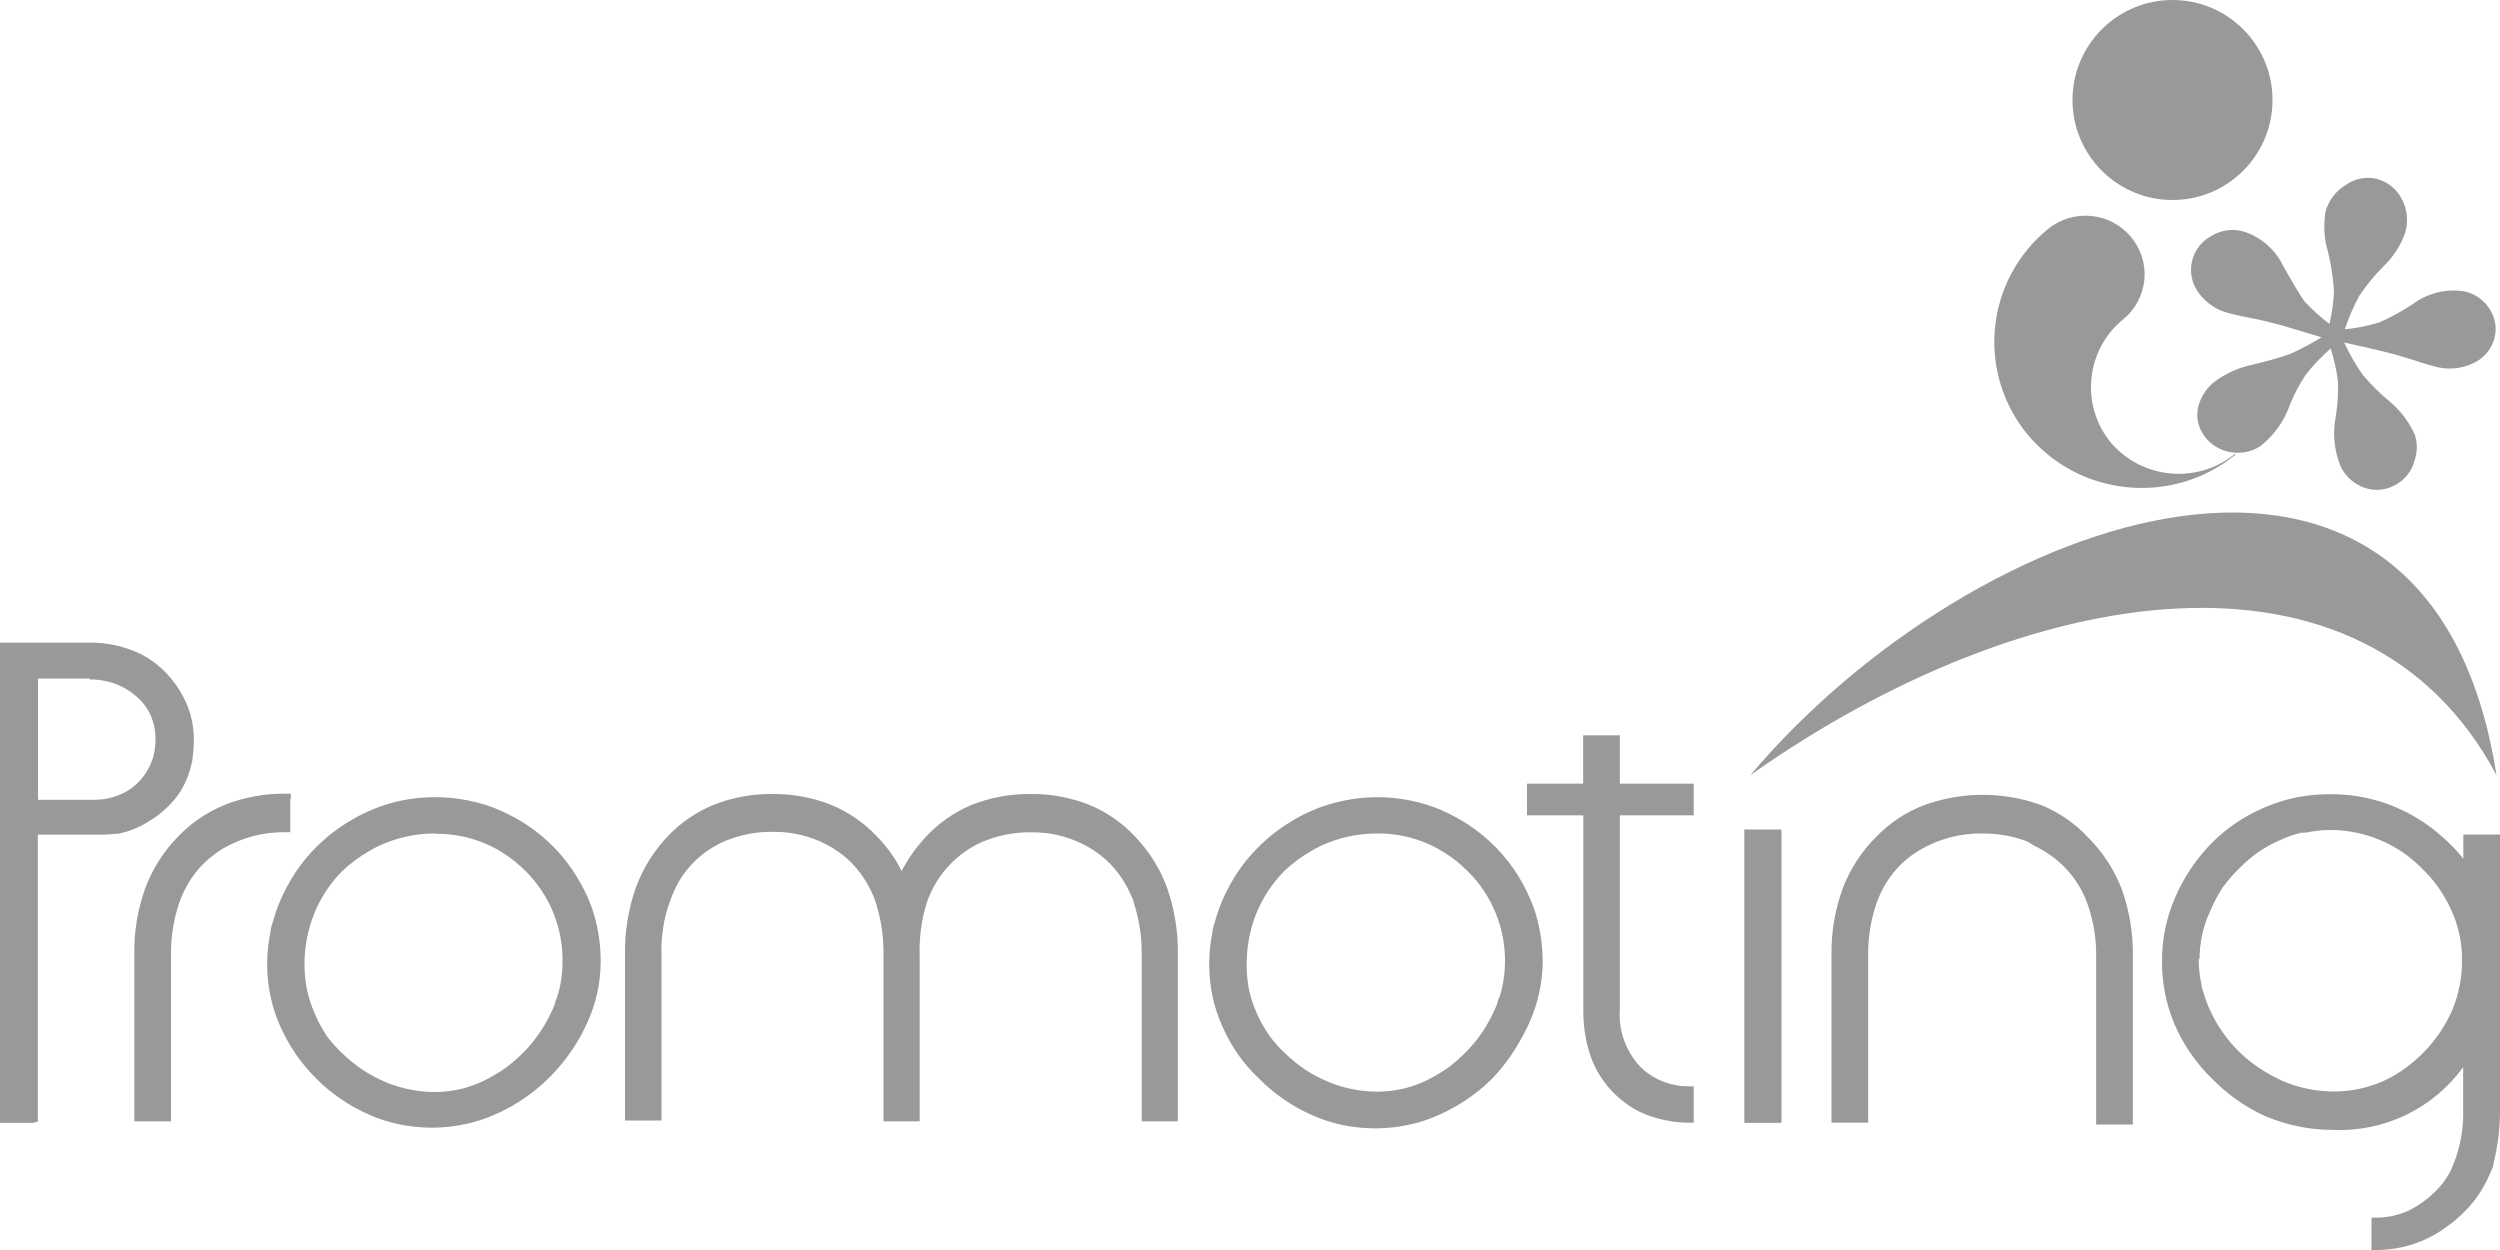
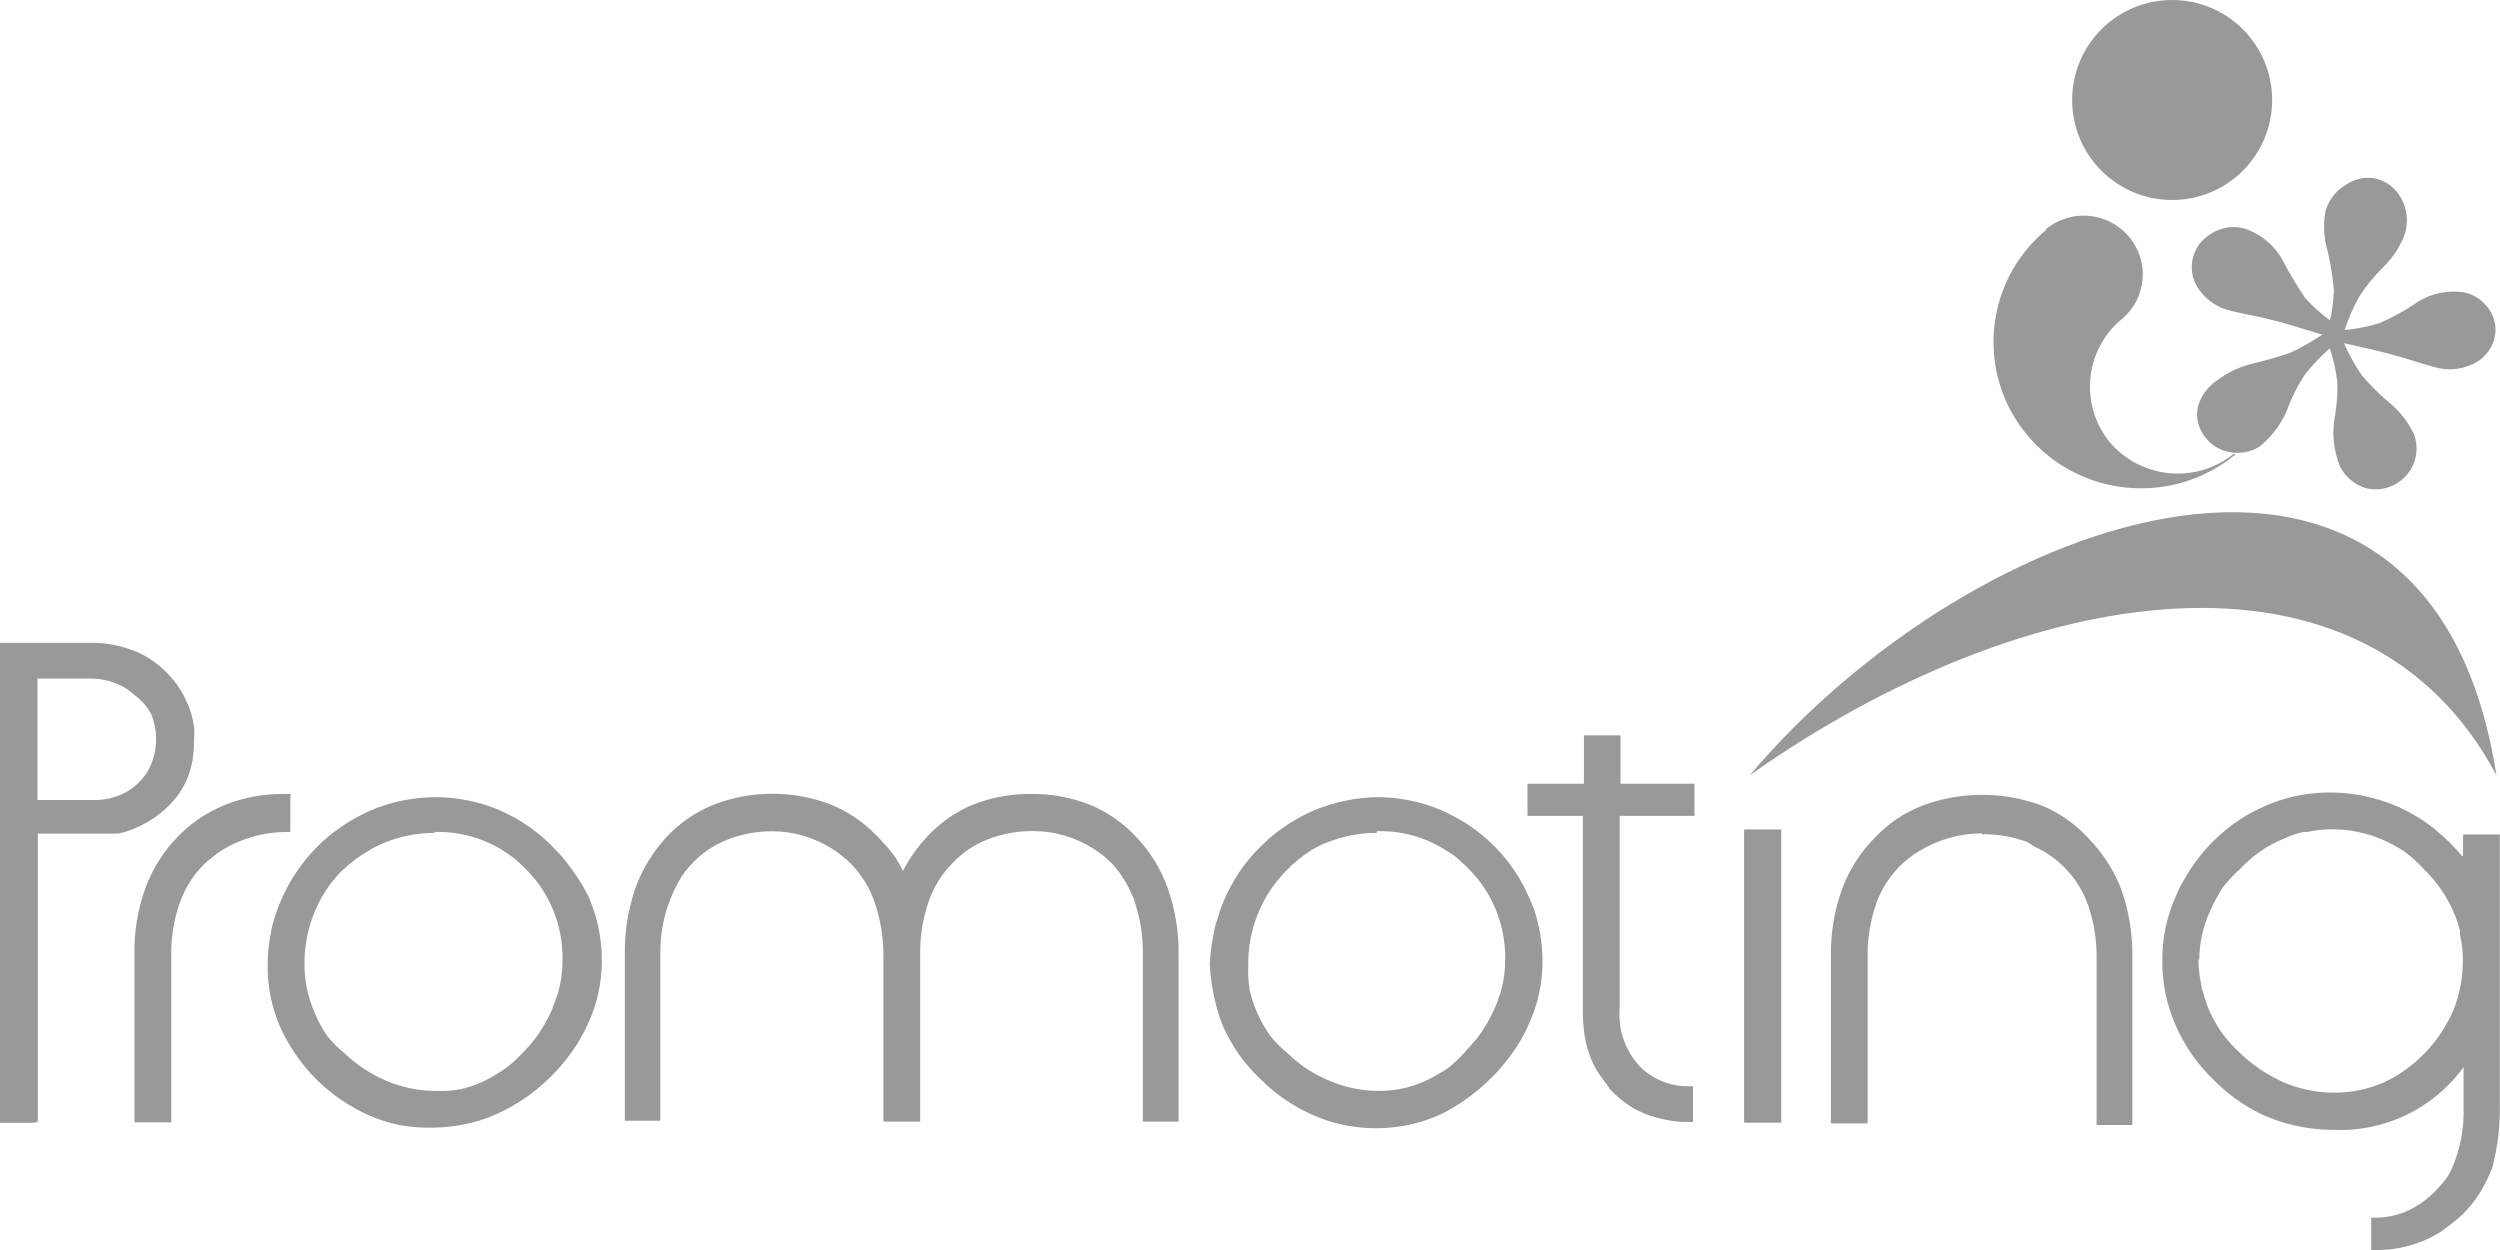
- <svg xmlns="http://www.w3.org/2000/svg" id="promoting" width="150" height="75">
+ <svg xmlns="http://www.w3.org/2000/svg" id="promoting" width="140" height="70">
  <defs>
    <style>.cls-1,.cls-2{fill:#999}.cls-2{fill-rule:evenodd}</style>
  </defs>
-   <path class="cls-1" d="M110.18 87.25v-1.46h2.2V102a13.48 13.48 0 01-.39 3.54c0 .16-.1.32-.16.48l-.2.45a7 7 0 01-1.51 2.08 8.39 8.39 0 01-.65.56c-.22.17-.45.33-.67.48a7.08 7.08 0 01-3.84 1.13h-.29v-1.94h.3a4.68 4.68 0 002-.46l.31-.17a6.2 6.2 0 001.49-1.23 3.43 3.43 0 00.36-.47 3.88 3.88 0 00.31-.53 8.29 8.29 0 00.73-3.73v-2.44a9.13 9.13 0 01-7.83 3.76 10.22 10.22 0 01-3.89-.76 5.65 5.65 0 01-.57-.26 10.63 10.63 0 01-2.73-2 10.19 10.19 0 01-2.28-3.27 9.56 9.56 0 01-.77-3.83 9.42 9.42 0 01.81-3.87l.23-.5c.08-.16.17-.32.26-.48a10.57 10.57 0 011.66-2.21l.39-.38.41-.35a10.06 10.06 0 012.41-1.44 9.85 9.85 0 011.91-.6 10.4 10.4 0 012-.19 10.07 10.07 0 013.4.57l.51.2a10.09 10.09 0 012.48 1.49l.17.15.26.22a9.06 9.06 0 01.82.82l.14.16.14.17.1.13zm-15.88 6a7.38 7.38 0 00.17 1.56c0 .17.08.34.13.5a7.28 7.28 0 00.37 1 7.88 7.88 0 00.78 1.36 8.08 8.08 0 001 1.18l.32.29.33.28a9.77 9.77 0 001.92 1.15 7.87 7.87 0 003 .64 7.3 7.3 0 003-.6l.44-.21a8.56 8.56 0 003.78-4.13 7.7 7.7 0 00.56-3 6.82 6.82 0 00-.16-1.5l-.06-.24a6.58 6.58 0 00-.42-1.2c-.06-.13-.12-.26-.19-.39s-.13-.25-.21-.38a7.57 7.57 0 00-1.33-1.7 8.26 8.26 0 00-1.18-1 8 8 0 00-1.35-.73 6.77 6.77 0 00-.71-.26 6 6 0 00-.73-.19 7.1 7.1 0 00-1.53-.16 6.91 6.91 0 00-1.51.16h-.25a5.87 5.87 0 00-1.2.41 7.59 7.59 0 00-1.35.73 7.74 7.74 0 00-1.18 1 8.27 8.27 0 00-1 1.15 8.45 8.45 0 00-.74 1.4 6.91 6.91 0 00-.49 1.43 7.29 7.29 0 00-.16 1.48zM45 83.55a10.23 10.23 0 012 .2 9.42 9.42 0 011.87.58l.49.23.48.25a10.1 10.1 0 013.4 3.1 10.44 10.44 0 01.92 1.68c.08.17.14.34.21.5s.12.35.17.52a9.92 9.92 0 01.4 2.8 8.47 8.47 0 01-.21 1.88 9 9 0 01-.61 1.84c-.07.16-.15.32-.24.49a5.42 5.42 0 01-.26.48 11.22 11.22 0 01-1.62 2.24c-.13.14-.26.26-.39.38s-.26.24-.41.36a10.83 10.83 0 01-2.41 1.5l-.52.22-.53.19a9.68 9.68 0 01-4.81.23 8.79 8.79 0 01-1.84-.6 10.05 10.05 0 01-1.67-.93 9.31 9.31 0 01-1.45-1.21 10 10 0 01-1.3-1.48 10.88 10.88 0 01-.94-1.67 9.33 9.33 0 01-.6-1.83 9.68 9.68 0 01-.2-1.94 9.58 9.58 0 01.2-1.93c0-.2.09-.41.15-.62a10.68 10.68 0 01.43-1.24 10.53 10.53 0 01.93-1.72 9.6 9.6 0 011.22-1.48 4.51 4.51 0 01.39-.37 4.59 4.59 0 01.41-.36 11 11 0 012.38-1.46 9.91 9.91 0 011.96-.62 9.8 9.8 0 012-.21zm0 2.18a7.94 7.94 0 00-3 .58 5.66 5.66 0 00-.89.44A7.91 7.91 0 0039.42 88a7.88 7.88 0 00-1.68 2.57 8.3 8.3 0 00-.56 3.07 7.51 7.51 0 00.15 1.51 7.42 7.42 0 00.48 1.42 8.73 8.73 0 00.74 1.3 7.72 7.72 0 001 1.11 8.75 8.75 0 001.16.93 8.64 8.64 0 001.35.71l.4.16.41.13a7.83 7.83 0 002.16.31 6.69 6.69 0 001.5-.17l.25-.06a7 7 0 001.18-.44 9.55 9.55 0 001.32-.78 9.65 9.65 0 001.13-1c.09-.1.19-.2.28-.31l.28-.33a8.61 8.61 0 001.1-1.85 4 4 0 00.16-.39c0-.14.1-.27.14-.4a7.19 7.19 0 00.31-2.06A7.54 7.54 0 0050.45 88c-.22-.21-.43-.41-.65-.59a6.63 6.63 0 00-.69-.49A7.34 7.34 0 0045 85.73zm-56.51-2.18a10.2 10.2 0 012 .2 9.22 9.22 0 011.87.58l.49.23.48.25a10.3 10.3 0 012.18 1.64 9.87 9.87 0 011.21 1.46 10.47 10.47 0 01.93 1.67l.2.5c.07.18.12.35.17.52a9.57 9.57 0 01.4 2.8 9.09 9.09 0 01-.2 1.88 9.06 9.06 0 01-.62 1.84l-.24.49c-.09.17-.17.33-.26.48a11.27 11.27 0 01-1.69 2.21l-.39.38-.42.36a10.61 10.61 0 01-2.41 1.5l-.52.22-.54.19a9.69 9.69 0 01-2.85.43 9.63 9.63 0 01-1.95-.2 8.61 8.61 0 01-1.84-.6 9.31 9.31 0 01-1.67-.93 9.87 9.87 0 01-1.46-1.21A10.66 10.66 0 01-19.85 99a10.88 10.88 0 01-.94-1.67 8.71 8.71 0 01-.6-1.83 9 9 0 01-.2-1.94 9.58 9.58 0 01.2-1.93c0-.2.09-.41.15-.62a9.09 9.09 0 01.43-1.24 10.53 10.53 0 01.93-1.72 9.54 9.54 0 011.21-1.48c.13-.13.26-.26.39-.37l.41-.36a11.07 11.07 0 012.39-1.46 9.69 9.69 0 011.91-.62 9.8 9.8 0 012-.21zm0 2.18a7.92 7.92 0 00-3 .58 6.24 6.24 0 00-.9.44A8.52 8.52 0 00-17.1 88a7.72 7.72 0 00-1.68 2.57 8.1 8.1 0 00-.57 3.07 7.51 7.51 0 00.16 1.51 7.39 7.39 0 00.47 1.42A8.26 8.26 0 00-18 97.9a8.4 8.4 0 001 1.1 8.85 8.85 0 001.17.93 8.54 8.54 0 001.34.71 3.7 3.7 0 00.4.16l.41.13a7.72 7.72 0 002.16.31 6.83 6.83 0 001.5-.17l.24-.06a7 7 0 001.18-.44 9 9 0 001.32-.78 9 9 0 001.14-1c.1-.1.2-.2.29-.31l.27-.33a8.65 8.65 0 001.11-1.85c.06-.13.11-.27.16-.39 0-.14.09-.27.13-.4a6.86 6.86 0 00.31-2.06A7.5 7.5 0 00-6.07 88c-.21-.21-.43-.41-.65-.59a7.76 7.76 0 00-.68-.49 7.36 7.36 0 00-4.1-1.17zm-24.12 17.36h-2V74.28h5.31a6.89 6.89 0 013.2.71 5.89 5.89 0 012.28 2.16 7.55 7.55 0 01.37.69 5.39 5.39 0 01.27.73 6.41 6.41 0 01.16.76 6.84 6.84 0 01.05.79 7.69 7.69 0 01-.08 1.1q0 .15-.06.33a4.8 4.8 0 01-.58 1.51 3 3 0 01-.21.33 3.24 3.24 0 01-.24.31 6.09 6.09 0 01-1.63 1.36 5.49 5.49 0 01-.84.42 5 5 0 01-.93.27h-.21a4.9 4.9 0 01-.77.05h-3.81v17.22zm3.39-26.66h-3.1v7.28h3.25a4.07 4.07 0 001.93-.43A3.47 3.47 0 00-28.81 82a3.39 3.39 0 00.39-.89 4.25 4.25 0 00.13-1 3.61 3.61 0 00-.28-1.45 3.31 3.31 0 00-.87-1.16l-.34-.27-.36-.22a4.18 4.18 0 00-2.09-.52zm12.04 7.22v2h-.29a7.28 7.28 0 00-3.78 1 5.46 5.46 0 00-.6.42 5 5 0 00-.55.48 6.16 6.16 0 00-1.27 1.89c-.06.14-.12.29-.17.43a9.43 9.43 0 00-.5 3.13v10h-2.2V93a11.11 11.11 0 01.66-4 8.8 8.8 0 012-3.12 8.06 8.06 0 012.32-1.67l.52-.23a9.77 9.77 0 013.59-.64h.3v.28zm74.5-.91h3.07v-2.9h2.2v2.9H64v1.9h-4.43v11.62a4.57 4.57 0 001.23 3.47c.11.11.23.21.35.31l.38.26a4.18 4.18 0 002.18.6H64v2.18h-.29a6.42 6.42 0 01-1.32-.13 7 7 0 01-1.26-.36l-.34-.15-.33-.17a6.19 6.19 0 01-1.47-1.2 2.15 2.15 0 01-.23-.28 3.15 3.15 0 01-.22-.29 5.54 5.54 0 01-.79-1.62 7.2 7.2 0 01-.28-1.22 9 9 0 01-.09-1.28V84.64H54v-1.9z" transform="translate(37.62 -35.72)" />
-   <path class="cls-1" d="M106.6 67.37h-1.94v-17.6h2.23v17.6h-.29z" />
-   <path class="cls-1" d="M17.56 93v10h-2.17V93a9.84 9.84 0 00-.47-3.15 6.35 6.35 0 00-1.41-2.32 6.28 6.28 0 00-.54-.49c-.18-.14-.38-.28-.58-.41a6.71 6.71 0 00-3.63-1 7.17 7.17 0 00-2.67.47 3.89 3.89 0 00-.38.16 5.86 5.86 0 00-1.74 1.23 5.43 5.43 0 00-.49.57 5.23 5.23 0 00-.41.63 8.5 8.5 0 00-1 4.26v10H-.12V93a11.69 11.69 0 01.64-4 9 9 0 011.92-3.1A7.93 7.93 0 015.22 84a9.32 9.32 0 013.5-.64 9.29 9.29 0 013.5.64A8 8 0 0115 85.91a8.89 8.89 0 011 1.23 8.68 8.68 0 01.48.84l.13-.25a9.2 9.2 0 011.35-1.83 7.89 7.89 0 012.75-1.9 9.38 9.38 0 013.51-.64 9.27 9.27 0 013.49.64 7.83 7.83 0 012.77 1.91A8.86 8.86 0 0132.41 89a11.63 11.63 0 01.64 4v10h-2.17V93a9.44 9.44 0 00-.48-3.13c0-.15-.1-.29-.16-.43A6.26 6.26 0 0029 87.56a6.28 6.28 0 00-.54-.49c-.18-.14-.38-.28-.58-.41a6.71 6.71 0 00-3.63-1 7.17 7.17 0 00-2.67.47 3.2 3.2 0 00-.39.16 6 6 0 00-1.74 1.23A6.18 6.18 0 0018 89.84a9.51 9.51 0 00-.44 3.16zm63.77-7.27a7.19 7.19 0 00-3.78 1 5.33 5.33 0 00-.6.41 6.3 6.3 0 00-.55.48 6 6 0 00-1.27 1.89c-.06.14-.12.29-.17.43a9.45 9.45 0 00-.49 3.14v10h-2.2V93a11.15 11.15 0 01.66-3.94 8.81 8.81 0 012-3.11 7.89 7.89 0 012.84-1.9 10.3 10.3 0 017.15 0A8.06 8.06 0 0187.7 86a8.81 8.81 0 012 3.11 11.4 11.4 0 01.65 4v10.08h-2.2v-10a9.22 9.22 0 00-.49-3.15 6 6 0 00-1.44-2.32 6.11 6.11 0 00-1.76-1.24L84 86.2a7.56 7.56 0 00-2.71-.47z" transform="translate(37.62 -35.72)" />
-   <path class="cls-2" d="M112.17 82.23c-4-25.67-31.45-15.78-44.77 0 16.49-11.66 36.79-15 44.77 0z" transform="translate(37.62 -35.72)" />
-   <path class="cls-1" d="M102.14 55.18a10.34 10.34 0 00.28-2 14.17 14.17 0 00-.36-2.35 5.32 5.32 0 01-.15-2.4 2.68 2.68 0 011.23-1.62 2.3 2.3 0 011.84-.36 2.34 2.34 0 011.49 1.18 2.67 2.67 0 01.21 2.09 5.21 5.21 0 01-1.31 2 11.5 11.5 0 00-1.44 1.76 12.17 12.17 0 00-.86 2 11.07 11.07 0 002.06-.41 14.62 14.62 0 002-1.09 4.08 4.08 0 013.15-.77 2.38 2.38 0 011.5 1.09 2.16 2.16 0 01.26 1.74 2.31 2.31 0 01-1.3 1.49 3.31 3.31 0 01-2.38.15c-.31-.08-.83-.24-1.6-.49-.36-.11-.74-.22-1.17-.33s-1.42-.34-2.56-.59a12.18 12.18 0 001.1 1.92 12.82 12.82 0 001.59 1.59 5.54 5.54 0 011.54 2 2.39 2.39 0 010 1.55 2.32 2.32 0 01-1.11 1.46 2.27 2.27 0 01-1.76.24 2.53 2.53 0 01-1.55-1.27 5.29 5.29 0 01-.3-3.13 11 11 0 00.12-2 10.79 10.79 0 00-.44-2 11.55 11.55 0 00-1.5 1.58 10.27 10.27 0 00-.93 1.75 5.46 5.46 0 01-1.8 2.54 2.5 2.5 0 01-2 .3 2.38 2.38 0 01-1.44-1.06 2.09 2.09 0 01-.26-1.68 2.82 2.82 0 011-1.47 6 6 0 012.28-1 22 22 0 002.21-.63 17.32 17.32 0 001.89-1l-2.41-.73-1.21-.3c-.91-.18-1.53-.31-1.86-.4a3.18 3.18 0 01-1.92-1.28 2.3 2.3 0 01.74-3.34 2.43 2.43 0 011.99-.3 4 4 0 012.38 2.08c.63 1.13 1.06 1.83 1.26 2.1a11.24 11.24 0 001.54 1.39z" transform="translate(37.62 -35.72)" />
-   <path class="cls-2" d="M96.51 63a8.92 8.92 0 01-12.46-1.19 8.73 8.73 0 011.2-12.34 3.56 3.56 0 015 .48 3.48 3.48 0 01-.48 4.93 5.25 5.25 0 00-.77 7.36 5.36 5.36 0 007.48.71zm-3.78-27.28a6 6 0 11-6 6 6 6 0 016-6z" transform="translate(37.62 -35.72)" />
+   <path class="cls-1" d="M139.94 49.1v-1.37H142v15.13a12.69 12.69 0 01-.37 3.31 1.26 1.26 0 01-.15.45l-.18.41a6.8 6.8 0 01-1.41 2 7.49 7.49 0 01-.61.51c-.21.17-.42.31-.62.46a6.68 6.68 0 01-3.6 1h-.26v-1.81h.27a4.44 4.44 0 001.86-.43l.3-.16a5.47 5.47 0 001.39-1.15A5.12 5.12 0 00139 67a3 3 0 00.28-.49 7.85 7.85 0 00.69-3.48v-2.27a8.52 8.52 0 01-7.31 3.51 9.58 9.58 0 01-3.63-.71 5.05 5.05 0 01-.53-.24 9.59 9.59 0 01-2.55-1.87 9.44 9.44 0 01-2.13-3.09 8.81 8.81 0 01-.72-3.58 8.59 8.59 0 01.76-3.6l.21-.47a5.05 5.05 0 01.25-.45 9.71 9.71 0 011.54-2.06l.37-.36.38-.33a9.38 9.38 0 014-1.94 9 9 0 011.86-.19 9.51 9.51 0 013.17.54l.48.18a9.53 9.53 0 012.31 1.39l.16.15.24.2a9.32 9.32 0 01.77.77l.13.15.13.15.14.09zm-14.82 5.6a7.85 7.85 0 00.16 1.45 1.8 1.8 0 00.12.47 8 8 0 00.34 1 8.37 8.37 0 00.73 1.27 8.47 8.47 0 001 1.1l.3.27.31.26a8.79 8.79 0 001.79 1.08 7.24 7.24 0 002.8.59 6.93 6.93 0 002.8-.56l.41-.2a8 8 0 003.53-3.88 7.48 7.48 0 00.52-2.8 5.89 5.89 0 00-.16-1.4v-.23a6.46 6.46 0 00-.39-1.12 3.14 3.14 0 00-.18-.37c-.07-.11-.12-.23-.19-.35a7.37 7.37 0 00-1.25-1.59 7.28 7.28 0 00-1.1-1 7.66 7.66 0 00-1.26-.68c-.21-.09-.44-.18-.66-.25l-.68-.17a6.88 6.88 0 00-1.43-.15 6.69 6.69 0 00-1.41.15H131a5.3 5.3 0 00-1.12.39 5.89 5.89 0 00-1.26.68 6.6 6.6 0 00-1.16 1 7.63 7.63 0 00-1 1.07 10.08 10.08 0 00-.69 1.3 7 7 0 00-.45 1.34 6.5 6.5 0 00-.15 1.39zm-46-9.06a9 9 0 011.86.19 8.57 8.57 0 011.74.54l.46.22.45.23a9.36 9.36 0 013.18 2.92 9.14 9.14 0 01.85 1.57c.08.16.13.31.2.47a3.38 3.38 0 01.16.48 9.25 9.25 0 01.37 2.61 8.34 8.34 0 01-.77 3.49 3.88 3.88 0 01-.22.46 4.92 4.92 0 01-.24.45 11.06 11.06 0 01-1.54 2l-.37.35c-.11.11-.24.22-.38.34a10.49 10.49 0 01-2.17 1.44l-.48.2-.5.18a9 9 0 01-4.49.21 8 8 0 01-1.72-.56 9.44 9.44 0 01-2.91-2 9.35 9.35 0 01-1.21-1.38 10.31 10.31 0 01-.88-1.55 9.5 9.5 0 01-.51-1.7 10.11 10.11 0 01-.24-1.8 9.92 9.92 0 01.24-1.82 2.16 2.16 0 01.14-.57 11.33 11.33 0 01.4-1.16 10 10 0 01.87-1.61 9.28 9.28 0 011.14-1.38 4.12 4.12 0 01.37-.35 2.91 2.91 0 01.37-.33 10.2 10.2 0 012.23-1.37 9.71 9.71 0 011.83-.57 9.31 9.31 0 011.77-.2zm0 2a7.46 7.46 0 00-2.8.54 5.43 5.43 0 00-.84.41A7.22 7.22 0 0074 49.8a7.37 7.37 0 00-1.56 2.4 7.56 7.56 0 00-.53 2.86 6.76 6.76 0 00.09 1.41 6.52 6.52 0 00.45 1.33 7.17 7.17 0 00.69 1.2 6 6 0 001 1 6.43 6.43 0 001.08.87 7.56 7.56 0 001.26.66l.37.15.38.12a7 7 0 002 .29 6.59 6.59 0 001.4-.15l.24-.06a7.7 7.7 0 001.1-.41 10.2 10.2 0 001.23-.73 9.65 9.65 0 001-1c.09-.1.18-.19.26-.29l.27-.31a8.09 8.09 0 001-1.72c.06-.12.1-.25.15-.37a1.47 1.47 0 01.13-.37 6.44 6.44 0 00.29-2 7 7 0 00-2.08-5.06c-.2-.2-.4-.38-.6-.56s-.43-.31-.65-.45a6.74 6.74 0 00-3.87-1.06zm-52.75-2a9 9 0 011.87.19 8.86 8.86 0 011.75.54l.46.22.44.23a9.55 9.55 0 012 1.53 8.87 8.87 0 011.16 1.36 10.41 10.41 0 01.95 1.56l.18.47c.06.17.11.32.16.48a8.9 8.9 0 01.37 2.61 8 8 0 01-.19 1.76 7.81 7.81 0 01-.57 1.71l-.22.46-.25.46a10.69 10.69 0 01-1.61 2.06l-.37.35-.39.34a10.46 10.46 0 01-2.25 1.4l-.48.2-.51.18a9.57 9.57 0 01-2.66.4 9.19 9.19 0 01-1.84-.15 8.62 8.62 0 01-1.72-.55 10.08 10.08 0 01-2.92-2 9.59 9.59 0 01-1.12-1.34 10.36 10.36 0 01-.89-1.55 8.74 8.74 0 01-.55-1.71A8.5 8.5 0 0117 55a8.43 8.43 0 01.19-1.81 2.63 2.63 0 01.13-.57 8.84 8.84 0 01.41-1.16 9.71 9.71 0 012-3l.36-.35.39-.33a10.2 10.2 0 012.23-1.37 9.11 9.11 0 011.79-.57 9.73 9.73 0 011.87-.2zm0 2a7.46 7.46 0 00-2.8.54 4.93 4.93 0 00-.83.41 7.79 7.79 0 00-1.58 1.17 7 7 0 00-1.57 2.4 7.56 7.56 0 00-.53 2.86 6.76 6.76 0 00.15 1.41 7.15 7.15 0 00.44 1.33 7.33 7.33 0 00.67 1.24 7.26 7.26 0 001 1 8.41 8.41 0 001.1.87 7.37 7.37 0 001.24.66l.38.15.38.12a6.84 6.84 0 002 .29A6.59 6.59 0 0027.8 62l.23-.06a7.4 7.4 0 001.11-.41 10.09 10.09 0 001.22-.73 8.92 8.92 0 001.07-1l.27-.29.25-.31a8.38 8.38 0 001-1.72c0-.12.1-.25.14-.37a1.16 1.16 0 01.13-.37 6.77 6.77 0 00.29-2 7 7 0 00-2.06-5.08c-.2-.2-.4-.38-.6-.56a6.74 6.74 0 00-.64-.45 6.85 6.85 0 00-3.87-1.06zM3.87 63.88H2V37h5a6.4 6.4 0 013 .66 5.59 5.59 0 012.13 2 5 5 0 01.34.65 4 4 0 01.26.68c.06.23.11.47.15.71a4.45 4.45 0 010 .73 7.13 7.13 0 01-.07 1 1 1 0 01-.06.33 4.25 4.25 0 01-.54 1.41c-.06.1-.12.2-.19.3a3.25 3.25 0 01-.23.29 5.74 5.74 0 01-1.51 1.27 6.43 6.43 0 01-.79.39 5.13 5.13 0 01-.87.26H4.13v16.14zM7 39H4.11v6.8h3.06A3.74 3.74 0 009 45.4a3.38 3.38 0 001.27-1.19 3.25 3.25 0 00.35-.84 4 4 0 00.13-1 3.64 3.64 0 00-.26-1.35A3 3 0 009.64 40l-.31-.26-.33-.23A3.86 3.86 0 007.05 39zm11.27 6.72v1.87H18a7 7 0 00-3.53 1 4.29 4.29 0 00-.55.4 4.41 4.41 0 00-.52.45 5.56 5.56 0 00-1.18 1.76c-.06.13-.11.27-.16.4a8.69 8.69 0 00-.46 2.91v9.34H9.54v-9.38a10.32 10.32 0 01.61-3.73A8.1 8.1 0 0112 47.82a7.56 7.56 0 012.17-1.55l.49-.22a8.88 8.88 0 013.34-.59h.28v.26zm69.52-.83h2.92v-2.71h2.05v2.71h4.14v1.8h-4.19v10.82a4.24 4.24 0 001.15 3.23 3 3 0 00.33.29l.36.25a3.8 3.8 0 002 .55h.27v2h-.27a5.73 5.73 0 01-1.24-.12 7.81 7.81 0 01-1.17-.33l-.32-.15-.31-.15A6.16 6.16 0 0192.17 62l-.17-.27a1.39 1.39 0 01-.21-.27A4.8 4.8 0 0191 60a5.56 5.56 0 01-.27-1.14 9.67 9.67 0 01-.08-1.2V46.69h-3.1v-1.8z" transform="translate(-2.01 -1)" />
+   <path class="cls-1" d="M99.49 62.87h-1.82V46.45h2.08v16.42h-.26z" />
+   <path class="cls-1" d="M53.54 54.47v9.34h-2.06v-9.34a9 9 0 00-.48-2.91 5.71 5.71 0 00-1.31-2.16 4.41 4.41 0 00-.51-.46 5.3 5.3 0 00-.54-.39 6.27 6.27 0 00-3.39-1 6.85 6.85 0 00-2.45.45l-.36.15a5.56 5.56 0 00-1.62 1.15c-.16.17-.32.35-.46.53a4.49 4.49 0 00-.37.59 8 8 0 00-1 4v9.34H37v-9.29a11 11 0 01.59-3.73 8.62 8.62 0 011.79-2.92A7.47 7.47 0 0142 46.05a9.18 9.18 0 016.53 0 7.5 7.5 0 012.6 1.78 9.67 9.67 0 011 1.15c.16.25.31.52.45.79l.12-.24a8.77 8.77 0 011.26-1.71 7.31 7.31 0 012.53-1.76 8.78 8.78 0 013.28-.6 8.65 8.65 0 013.26.6 7.33 7.33 0 012.58 1.78 8 8 0 011.8 2.92 10.65 10.65 0 01.6 3.71v9.34h-2v-9.34a8.71 8.71 0 00-.44-2.91 1.28 1.28 0 00-.15-.4 5.94 5.94 0 00-1.11-1.77 3.64 3.64 0 00-.5-.46c-.18-.14-.36-.27-.55-.39a6.21 6.21 0 00-3.38-1 6.81 6.81 0 00-2.49.44l-.37.15a5.56 5.56 0 00-1.62 1.15 5.74 5.74 0 00-1.4 2.25 8.7 8.7 0 00-.46 2.94zm59.46-6.8a6.72 6.72 0 00-3.53 1 4.14 4.14 0 00-.55.38 5.59 5.59 0 00-.52.45 5.82 5.82 0 00-1.19 1.76 3.25 3.25 0 00-.15.4 8.54 8.54 0 00-.46 2.92v9.33h-2.06v-9.44a10.68 10.68 0 01.62-3.67 8.12 8.12 0 011.87-2.92 7.27 7.27 0 012.64-1.77 9.6 9.6 0 016.68 0 7.38 7.38 0 012.6 1.82 8.4 8.4 0 011.87 2.92 11 11 0 01.6 3.73V64h-2v-9.34a8.79 8.79 0 00-.46-2.92 5.66 5.66 0 00-3-3.32l-.43-.27a6.84 6.84 0 00-2.53-.43z" transform="translate(-2.01 -1)" />
+   <path class="cls-2" d="M141.81 44.41c-3.74-24-29.36-14.73-41.81 0 15.41-10.88 34.35-14 41.81 0z" transform="translate(-2.01 -1)" />
+   <path class="cls-1" d="M132.44 19.16a9.81 9.81 0 00.27-1.87 14.74 14.74 0 00-.34-2.18 4.9 4.9 0 01-.14-2.25 2.46 2.46 0 011.15-1.51 2.16 2.16 0 011.71-.34 2.2 2.2 0 011.39 1.1 2.55 2.55 0 01.2 2 5 5 0 01-1.22 1.86 9.67 9.67 0 00-1.34 1.65 10.58 10.58 0 00-.81 1.86 9.79 9.79 0 001.94-.38 13.25 13.25 0 001.87-1 3.81 3.81 0 012.92-.72 2.27 2.27 0 011.4 1 2 2 0 01.24 1.63 2.16 2.16 0 01-1.22 1.39 3 3 0 01-2.21.13c-.29-.07-.78-.22-1.5-.45l-1.09-.31c-.4-.1-1.32-.32-2.39-.55a10.94 10.94 0 001 1.79 12.25 12.25 0 001.48 1.49 5.1 5.1 0 011.44 1.81 2.28 2.28 0 01-1.33 2.94 2.23 2.23 0 01-1.35.09 2.41 2.41 0 01-1.45-1.19 5 5 0 01-.28-2.91 9.8 9.8 0 00.12-1.87 9.92 9.92 0 00-.42-1.87 11.52 11.52 0 00-1.4 1.48 9.41 9.41 0 00-.86 1.63 5.25 5.25 0 01-1.66 2.39 2.34 2.34 0 01-1.86.28 2.21 2.21 0 01-1.34-1 2 2 0 01-.25-1.57 2.65 2.65 0 011-1.37 5.53 5.53 0 012.12-1 18.8 18.8 0 002.07-.6 14.31 14.31 0 001.76-1l-2.25-.68-1.13-.28c-.84-.17-1.43-.29-1.73-.37a3 3 0 01-1.8-1.2 2.15 2.15 0 01.5-3l.19-.13a2.3 2.3 0 011.86-.28 3.77 3.77 0 012.23 1.95c.35.66.75 1.31 1.17 1.94a9.77 9.77 0 001.44 1.29z" transform="translate(-2.01 -1)" />
+   <path class="cls-2" d="M127.18 26.46a8.31 8.31 0 01-11.66-1.11 8.15 8.15 0 011.07-11.47v-.05a3.31 3.31 0 014.66.45 3.25 3.25 0 01-.41 4.58 4.91 4.91 0 00-.71 6.87 5 5 0 007 .66zM123.65 1a5.6 5.6 0 11-5.6 5.6 5.6 5.6 0 015.6-5.6z" transform="translate(-2.01 -1)" />
</svg>
